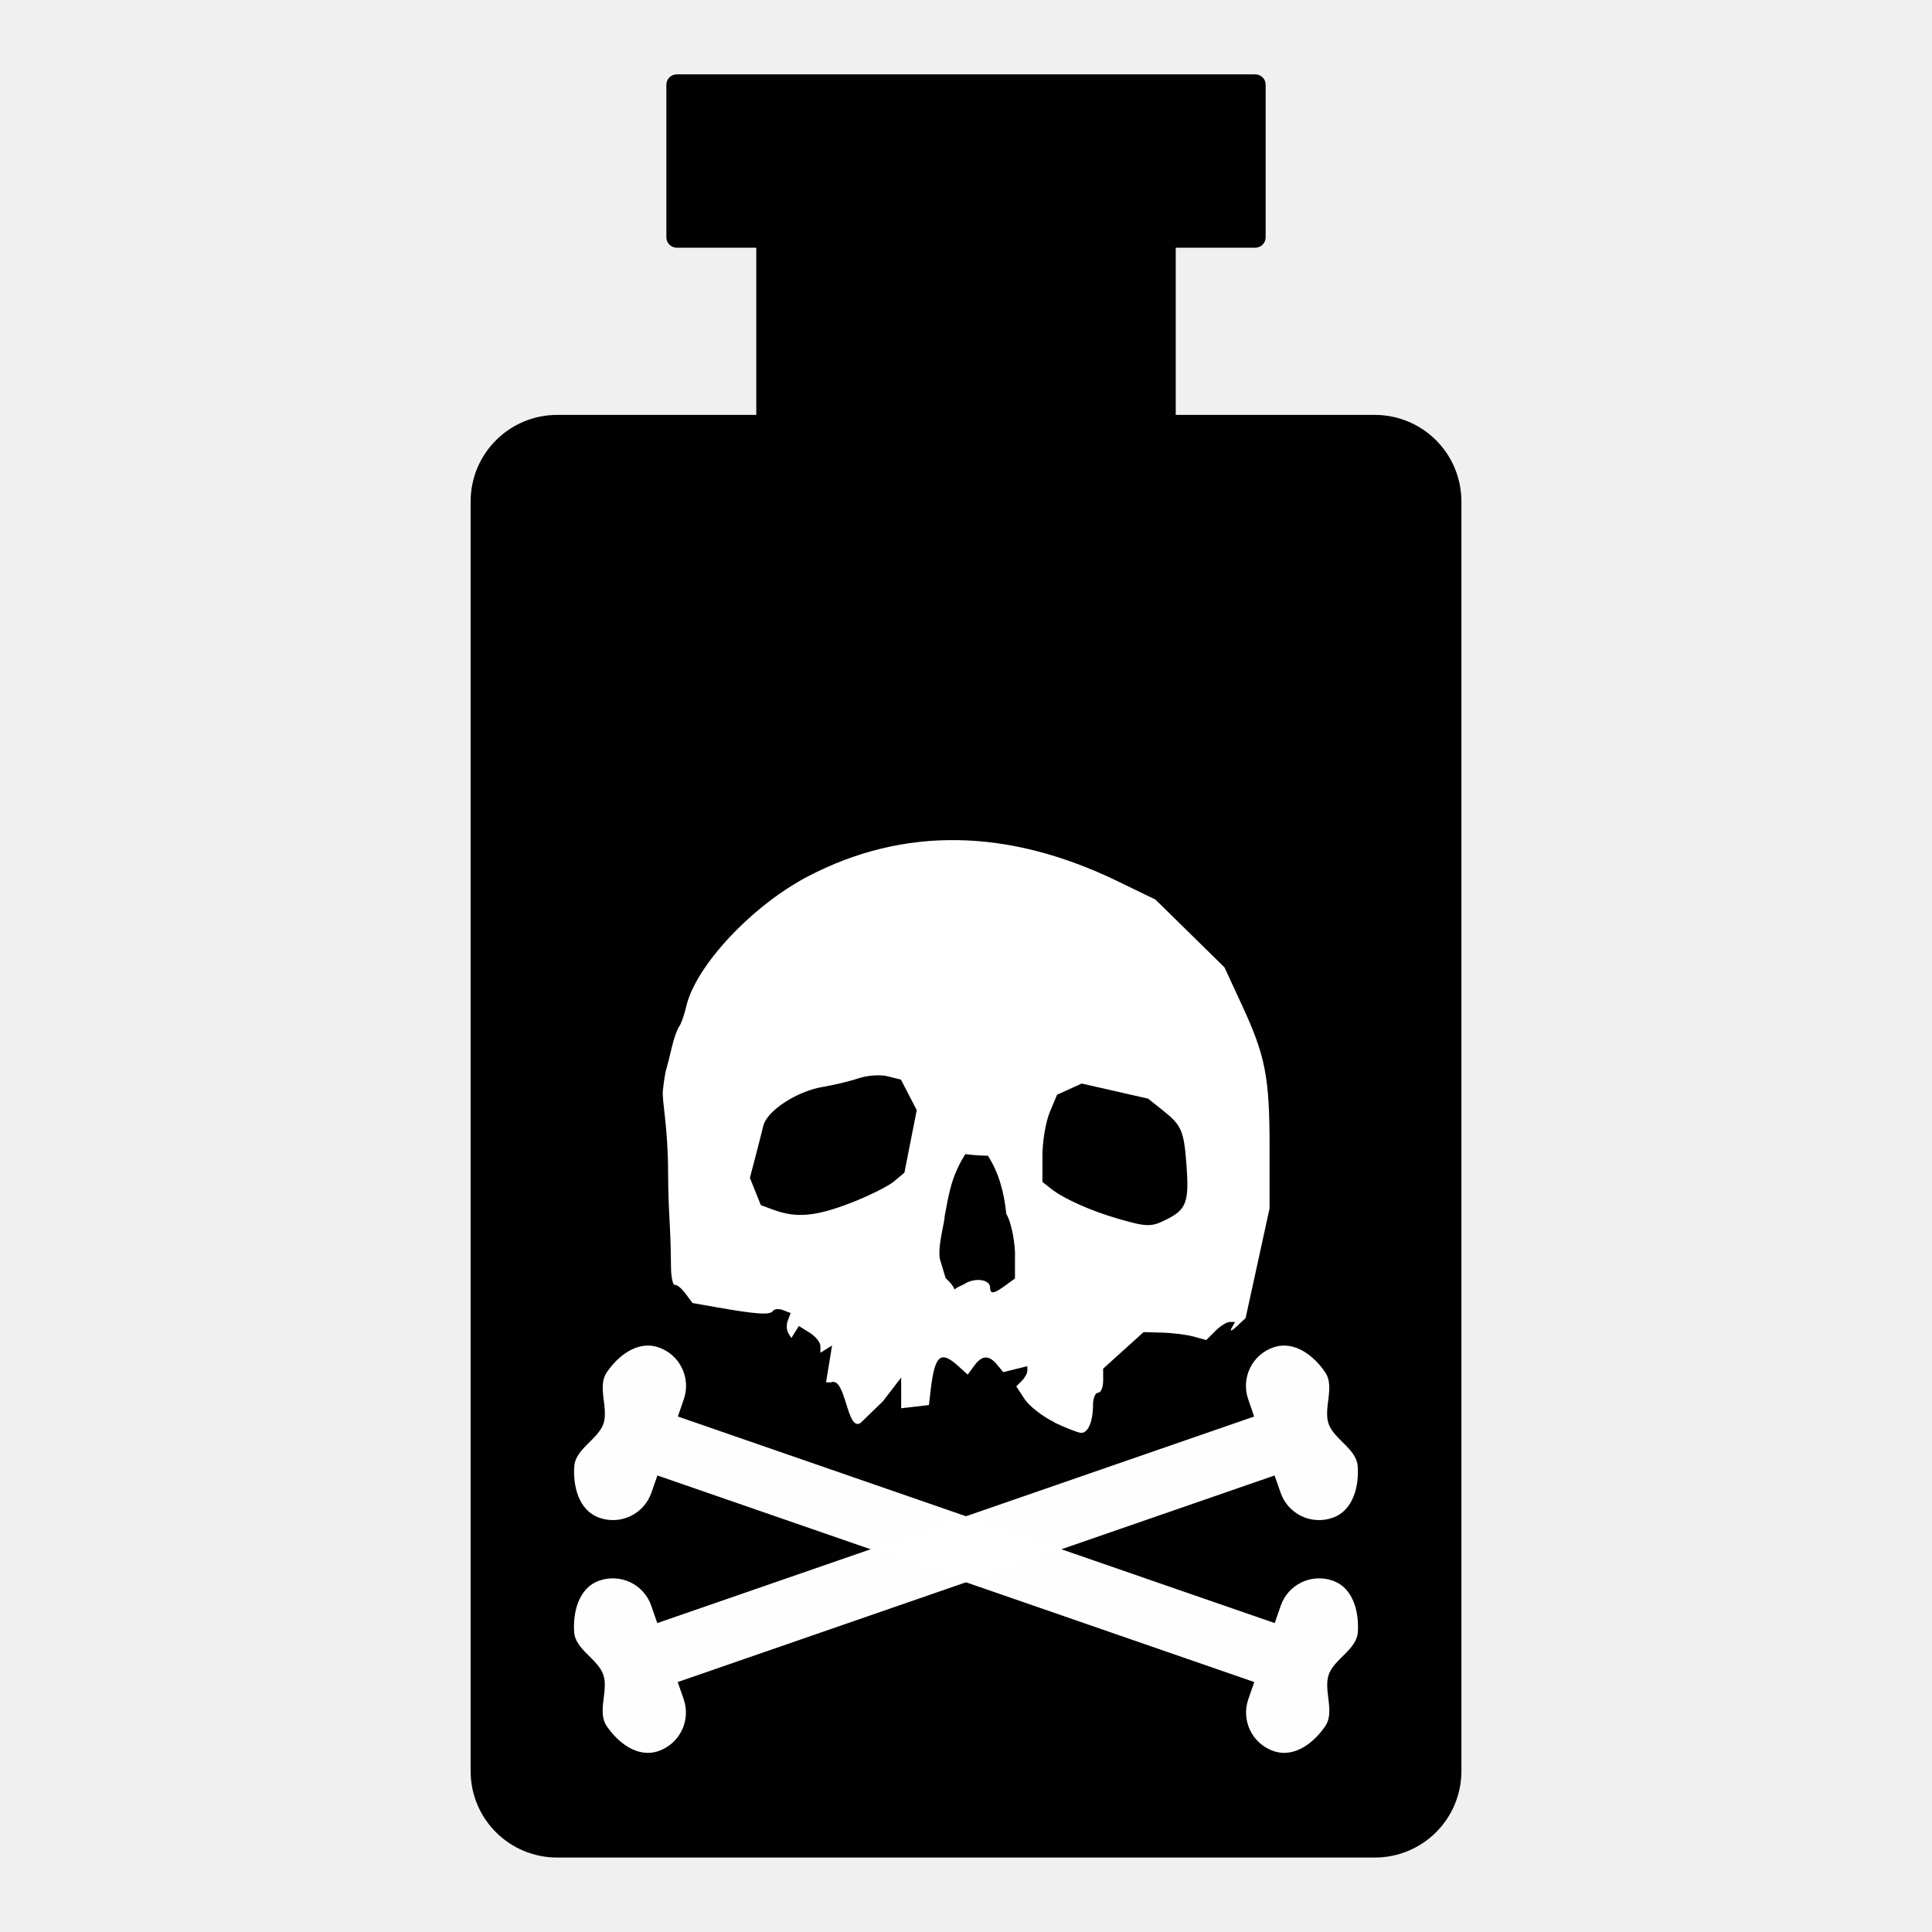
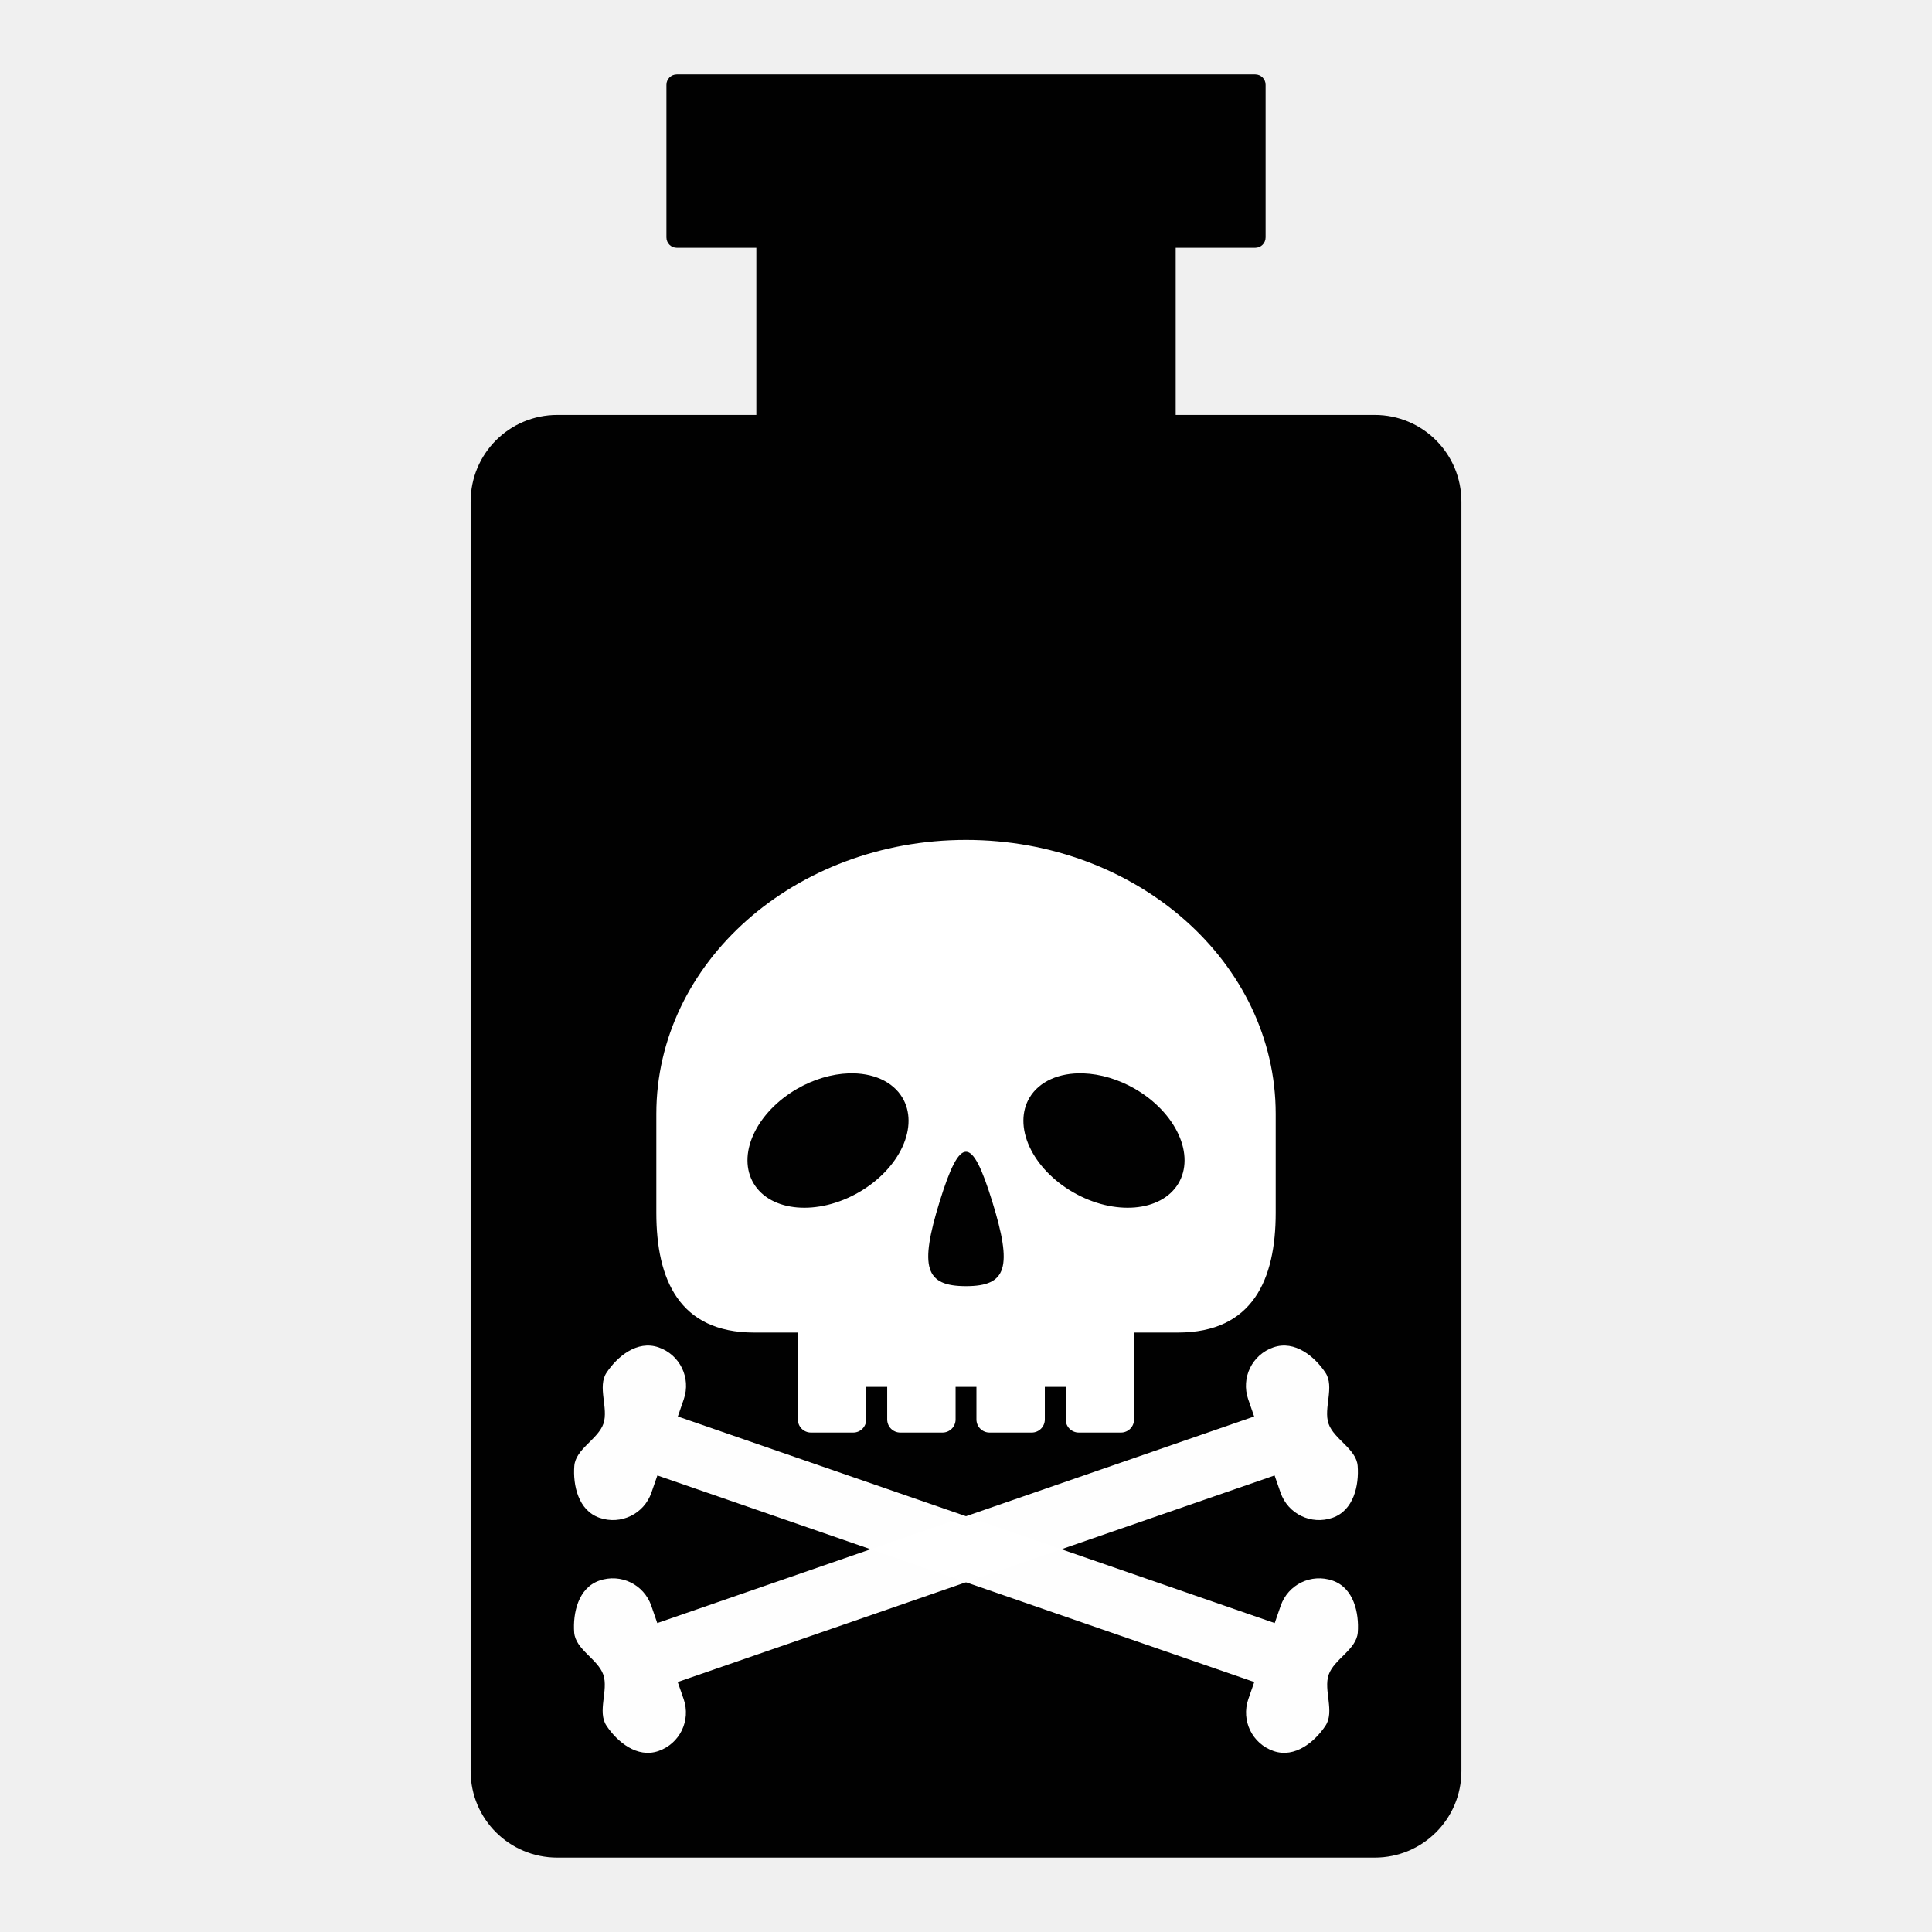
<svg xmlns="http://www.w3.org/2000/svg" width="9.375mm" height="9.375mm" viewBox="0 0 9.375 9.375" version="1.1" id="svg1837">
  <defs id="defs1831" />
  <g id="layer1" transform="translate(-110.9732,-138.1875)">
-     <g id="g1772" transform="matrix(0.2645833,0,0,0.2645833,90.61411,-78.97177)">
-       <rect y="820.759" x="76.948" height="35.433" width="35.433" id="rect1666" style="fill:none" />
-       <g id="g1763" transform="matrix(1.056534,0,0,1.056534,-5.351704,-47.40198)">
-         <path id="rect1681" style="opacity:0.996;fill:#000000;stroke:none;stroke-width:1.282" d="m 89.644,822.998 c -0.1,0 -0.181,0.08 -0.181,0.18 v 2.648 c 0,0.1 0.08,0.181 0.181,0.181 h 1.38 v 2.902 h -3.453 c -0.834,-10e-6 -1.506,0.672 -1.506,1.506 v 22.034 c 0,0.834 0.672,1.503 1.506,1.503 h 14.187 c 0.834,10e-6 1.506,-0.67 1.506,-1.503 v -22.034 c 0,-0.834 -0.672,-1.506 -1.506,-1.506 h -3.453 v -2.902 h 1.38 c 0.1,0 0.181,-0.08 0.181,-0.181 v -2.648 c 0,-0.1 -0.08,-0.18 -0.181,-0.18 h -2.883 -4.273 z" />
-         <path style="fill:#ffffff;stroke:none;stroke-width:0.197;stroke-miterlimit:4;stroke-dasharray:none;stroke-opacity:1" d="m 96.194,846.393 c -0.202,-0.098 -0.432,-0.278 -0.512,-0.399 l -0.145,-0.221 0.096,-0.096 c 0.053,-0.053 0.096,-0.132 0.096,-0.175 v -0.08 l -0.209,0.052 -0.209,0.052 -0.108,-0.131 c -0.142,-0.171 -0.262,-0.165 -0.398,0.022 l -0.111,0.152 -0.168,-0.152 c -0.309,-0.28 -0.408,-0.185 -0.48,0.461 l -0.025,0.219 -0.241,0.028 -0.241,0.028 v -0.267 -0.267 l -0.318,0.414 -0.389,0.376 c -0.239,0.153 -0.253,-0.813 -0.51,-0.706 h -0.087 l 0.052,-0.32 0.052,-0.32 -0.101,0.063 -0.101,0.063 v -0.116 c 0,-0.064 -0.084,-0.168 -0.187,-0.232 l -0.187,-0.117 -0.065,0.105 -0.065,0.105 -0.055,-0.089 c -0.03,-0.049 -0.033,-0.147 -0.006,-0.217 l 0.049,-0.128 -0.134,-0.051 c -0.074,-0.028 -0.152,-0.021 -0.175,0.016 -0.045,0.072 -0.284,0.057 -0.964,-0.063 l -0.431,-0.076 -0.123,-0.165 c -0.068,-0.091 -0.15,-0.158 -0.183,-0.15 -0.033,0.008 -0.063,-0.118 -0.067,-0.281 -0.009,-0.891 -0.048,-0.902 -0.051,-1.69 -0.003,-0.788 -0.108,-1.219 -0.091,-1.399 0.017,-0.18 0.049,-0.336 0.049,-0.336 0.027,-0.09 0.076,-0.283 0.109,-0.427 0.033,-0.145 0.089,-0.302 0.124,-0.35 0.035,-0.048 0.091,-0.206 0.124,-0.35 0.161,-0.702 1.141,-1.75 2.111,-2.257 1.664,-0.869 3.475,-0.84 5.383,0.086 l 0.651,0.316 0.599,0.588 0.599,0.588 0.303,0.655 c 0.41,0.887 0.48,1.25 0.48,2.477 l -5.3e-5,1.052 -0.208,0.952 -0.208,0.952 -0.153,0.144 c -0.084,0.079 -0.125,0.094 -0.092,0.034 l 0.061,-0.11 h -0.093 c -0.051,0 -0.163,0.07 -0.249,0.157 l -0.157,0.157 -0.216,-0.06 c -0.119,-0.033 -0.364,-0.064 -0.544,-0.069 l -0.328,-0.009 -0.351,0.317 -0.351,0.317 v 0.209 c 0,0.115 -0.039,0.209 -0.088,0.209 -0.048,0 -0.088,0.095 -0.088,0.212 0,0.288 -0.086,0.49 -0.207,0.485 -0.055,-0.003 -0.265,-0.085 -0.467,-0.182 z m -1.576,-2.386 c 0.186,-0.13 0.465,-0.098 0.465,0.053 0,0.122 0.076,0.099 0.263,-0.037 l 0.168,-0.123 6.57e-4,-0.457 c -0.011,-0.255 -0.079,-0.553 -0.151,-0.663 -0.038,-0.38 -0.131,-0.717 -0.319,-1.011 -0.129,-10e-4 -0.305,-0.014 -0.391,-0.028 -0.253,0.396 -0.29,0.718 -0.361,1.084 0.012,0.048 -0.136,0.559 -0.076,0.757 l 0.094,0.312 c 0.387,0.35 -0.129,0.291 0.309,0.112 z m 3.562,-1.15 c 0.31,-0.16 0.358,-0.304 0.312,-0.921 -0.045,-0.602 -0.085,-0.695 -0.407,-0.951 l -0.26,-0.207 -0.576,-0.131 -0.576,-0.131 -0.214,0.097 -0.214,0.097 -0.127,0.304 c -0.07,0.167 -0.127,0.508 -0.127,0.757 v 0.453 l 0.153,0.121 c 0.216,0.17 0.699,0.386 1.161,0.518 0.518,0.149 0.577,0.148 0.874,-0.005 z m -5.52,-0.267 c 0.314,-0.122 0.653,-0.29 0.753,-0.374 l 0.182,-0.152 0.107,-0.543 0.107,-0.543 -0.137,-0.265 -0.137,-0.265 -0.231,-0.058 c -0.127,-0.032 -0.353,-0.016 -0.502,0.034 -0.149,0.051 -0.429,0.118 -0.622,0.15 -0.451,0.075 -0.971,0.414 -1.034,0.675 -0.027,0.112 -0.091,0.361 -0.141,0.554 l -0.092,0.35 0.095,0.237 0.095,0.237 0.232,0.085 c 0.386,0.141 0.726,0.11 1.326,-0.123 z" id="path1695" />
-         <g id="g1756" transform="matrix(1.065953,0,0,1.065953,-6.447299,-57.46683)">
-           <path id="rect1715" style="opacity:0.996;fill:#ffffff;stroke:none;stroke-width:0.908" d="m 89.848,846.719 c -0.348,-0.12 -0.671,0.15 -0.845,0.411 -0.155,0.231 0.035,0.58 -0.052,0.833 -0.088,0.253 -0.453,0.41 -0.474,0.687 -0.024,0.312 0.063,0.725 0.411,0.845 0.348,0.12 0.725,-0.063 0.845,-0.411 l 0.097,-0.279 9.72,3.364 -0.097,0.279 c -0.12,0.348 0.063,0.725 0.411,0.845 0.348,0.12 0.671,-0.15 0.845,-0.411 0.155,-0.231 -0.035,-0.58 0.053,-0.833 0.088,-0.253 0.453,-0.41 0.474,-0.687 0.023,-0.312 -0.063,-0.725 -0.411,-0.845 -0.348,-0.12 -0.725,0.063 -0.845,0.411 l -0.097,0.281 -9.72,-3.364 0.097,-0.281 c 0.12,-0.348 -0.063,-0.725 -0.411,-0.845 z" />
-           <path id="path1747" style="opacity:0.996;fill:#ffffff;stroke:none;stroke-width:0.908" d="m 99.863,846.719 c 0.348,-0.12 0.671,0.15 0.845,0.411 0.155,0.231 -0.035,0.58 0.052,0.833 0.088,0.253 0.453,0.41 0.474,0.687 0.024,0.312 -0.063,0.725 -0.411,0.845 -0.348,0.12 -0.725,-0.063 -0.845,-0.411 l -0.097,-0.279 -9.72,3.364 0.097,0.279 c 0.12,0.348 -0.063,0.725 -0.411,0.845 -0.348,0.12 -0.671,-0.15 -0.845,-0.411 -0.155,-0.231 0.035,-0.58 -0.053,-0.833 -0.088,-0.253 -0.453,-0.41 -0.474,-0.687 -0.023,-0.312 0.063,-0.725 0.411,-0.845 0.348,-0.12 0.725,0.063 0.845,0.411 l 0.097,0.281 9.72,-3.364 -0.097,-0.281 c -0.12,-0.348 0.063,-0.725 0.411,-0.845 z" />
+     <g id="g114" transform="matrix(0.2645833,0,0,0.2645833,-11.04485,49.24937)">
+       <rect y="336.144" x="461.171" height="35.433" width="35.433" id="rect100" style="fill:none" />
+       <g id="g113">
+         <path id="path100" style="opacity:0.996;fill:#000000;stroke:none;stroke-width:1.354" d="m 473.584,337.508 c -0.106,0 -0.191,0.085 -0.191,0.191 v 2.798 c 0,0.106 0.085,0.191 0.191,0.191 h 1.458 v 3.066 h -3.649 c -0.881,-10e-6 -1.591,0.71 -1.591,1.591 v 23.28 c 0,0.881 0.71,1.588 1.591,1.588 h 14.989 c 0.881,1e-5 1.591,-0.708 1.591,-1.588 V 345.345 c 0,-0.881 -0.71,-1.591 -1.591,-1.591 h -3.649 v -3.066 h 1.458 c 0.106,0 0.191,-0.085 0.191,-0.191 v -2.798 c 0,-0.106 -0.085,-0.191 -0.191,-0.191 h -3.046 -4.514 z" />
+         <g id="g103" transform="matrix(1.126215,0,0,1.126215,372.0594,-592.7329)">
+           <path id="path102" style="opacity:0.996;fill:#ffffff;stroke:none;stroke-width:0.908" d="m 89.848,846.719 c -0.348,-0.12 -0.671,0.15 -0.845,0.411 -0.155,0.231 0.035,0.58 -0.052,0.833 -0.088,0.253 -0.453,0.41 -0.474,0.687 -0.024,0.312 0.063,0.725 0.411,0.845 0.348,0.12 0.725,-0.063 0.845,-0.411 l 0.097,-0.279 9.72,3.364 -0.097,0.279 c -0.12,0.348 0.063,0.725 0.411,0.845 0.348,0.12 0.671,-0.15 0.845,-0.411 0.155,-0.231 -0.035,-0.58 0.053,-0.833 0.088,-0.253 0.453,-0.41 0.474,-0.687 0.023,-0.312 -0.063,-0.725 -0.411,-0.845 -0.348,-0.12 -0.725,0.063 -0.845,0.411 l -0.097,0.281 -9.72,-3.364 0.097,-0.281 c 0.12,-0.348 -0.063,-0.725 -0.411,-0.845 z" />
+           <path id="path103" style="opacity:0.996;fill:#ffffff;stroke:none;stroke-width:0.908" d="m 99.863,846.719 c 0.348,-0.12 0.671,0.15 0.845,0.411 0.155,0.231 -0.035,0.58 0.052,0.833 0.088,0.253 0.453,0.41 0.474,0.687 0.024,0.312 -0.063,0.725 -0.411,0.845 -0.348,0.12 -0.725,-0.063 -0.845,-0.411 l -0.097,-0.279 -9.72,3.364 0.097,0.279 c 0.12,0.348 -0.063,0.725 -0.411,0.845 -0.348,0.12 -0.671,-0.15 -0.845,-0.411 -0.155,-0.231 0.035,-0.58 -0.053,-0.833 -0.088,-0.253 -0.453,-0.41 -0.474,-0.687 -0.023,-0.312 0.063,-0.725 0.411,-0.845 0.348,-0.12 0.725,0.063 0.845,0.411 l 0.097,0.281 9.72,-3.364 -0.097,-0.281 c -0.12,-0.348 0.063,-0.725 0.411,-0.845 z" />
+         </g>
+         <g id="g112" transform="matrix(0.3449407,0,0,0.3449407,318.7831,55.04745)">
+           <path id="path105" style="fill:#ffffff;stroke-width:1.307;stroke-linecap:round;stroke-linejoin:round;stroke-dashoffset:6.389" d="M 464.15 859.571 C 455.056 859.571 447.685 866.092 447.685 874.134 L 447.685 879.4 C 447.685 882.928 448.893 885.764 452.883 885.764 L 455.21 885.764 L 455.21 888.652 L 455.21 890.385 C 455.21 890.77 455.521 891.081 455.906 891.081 L 458.154 891.081 C 458.54 891.081 458.845 890.77 458.845 890.385 L 458.845 888.652 L 459.96 888.652 L 459.96 890.385 C 459.96 890.77 460.271 891.081 460.657 891.081 L 462.899 891.081 C 463.285 891.081 463.596 890.77 463.596 890.385 L 463.596 888.652 L 464.705 888.652 L 464.705 890.385 C 464.705 890.77 465.016 891.081 465.402 891.081 L 467.644 891.081 C 468.029 891.081 468.341 890.77 468.341 890.385 L 468.341 888.652 L 469.45 888.652 L 469.45 890.385 C 469.45 890.77 469.761 891.081 470.147 891.081 L 472.389 891.081 C 472.774 891.081 473.085 890.77 473.085 890.385 L 473.085 888.652 L 473.085 887.203 C 473.085 887.178 473.088 887.158 473.085 887.135 L 473.085 885.764 L 475.413 885.764 C 479.403 885.764 480.616 882.928 480.616 879.4 L 480.616 874.134 C 480.616 866.092 473.245 859.571 464.15 859.571 z M 457.916 871.983 A 3.202 4.565 60.881 0 1 460.764 873.268 A 3.202 4.565 60.881 0 1 458.46 878.302 A 3.202 4.565 60.881 0 1 452.86 877.837 A 3.202 4.565 60.881 0 1 455.17 872.804 A 3.202 4.565 60.881 0 1 457.916 871.983 z M 470.385 871.983 A 4.565 3.202 29.119 0 1 473.131 872.804 A 4.565 3.202 29.119 0 1 475.441 877.837 A 4.565 3.202 29.119 0 1 469.841 878.302 A 4.565 3.202 29.119 0 1 467.531 873.268 A 4.565 3.202 29.119 0 1 470.385 871.983 z M 464.15 876.15 C 464.576 876.15 464.999 877.031 465.543 878.789 C 466.632 882.303 466.327 883.296 464.15 883.296 C 461.974 883.296 461.664 882.303 462.752 878.789 C 463.296 877.031 463.725 876.15 464.15 876.15 z " />
        </g>
      </g>
    </g>
  </g>
</svg>
